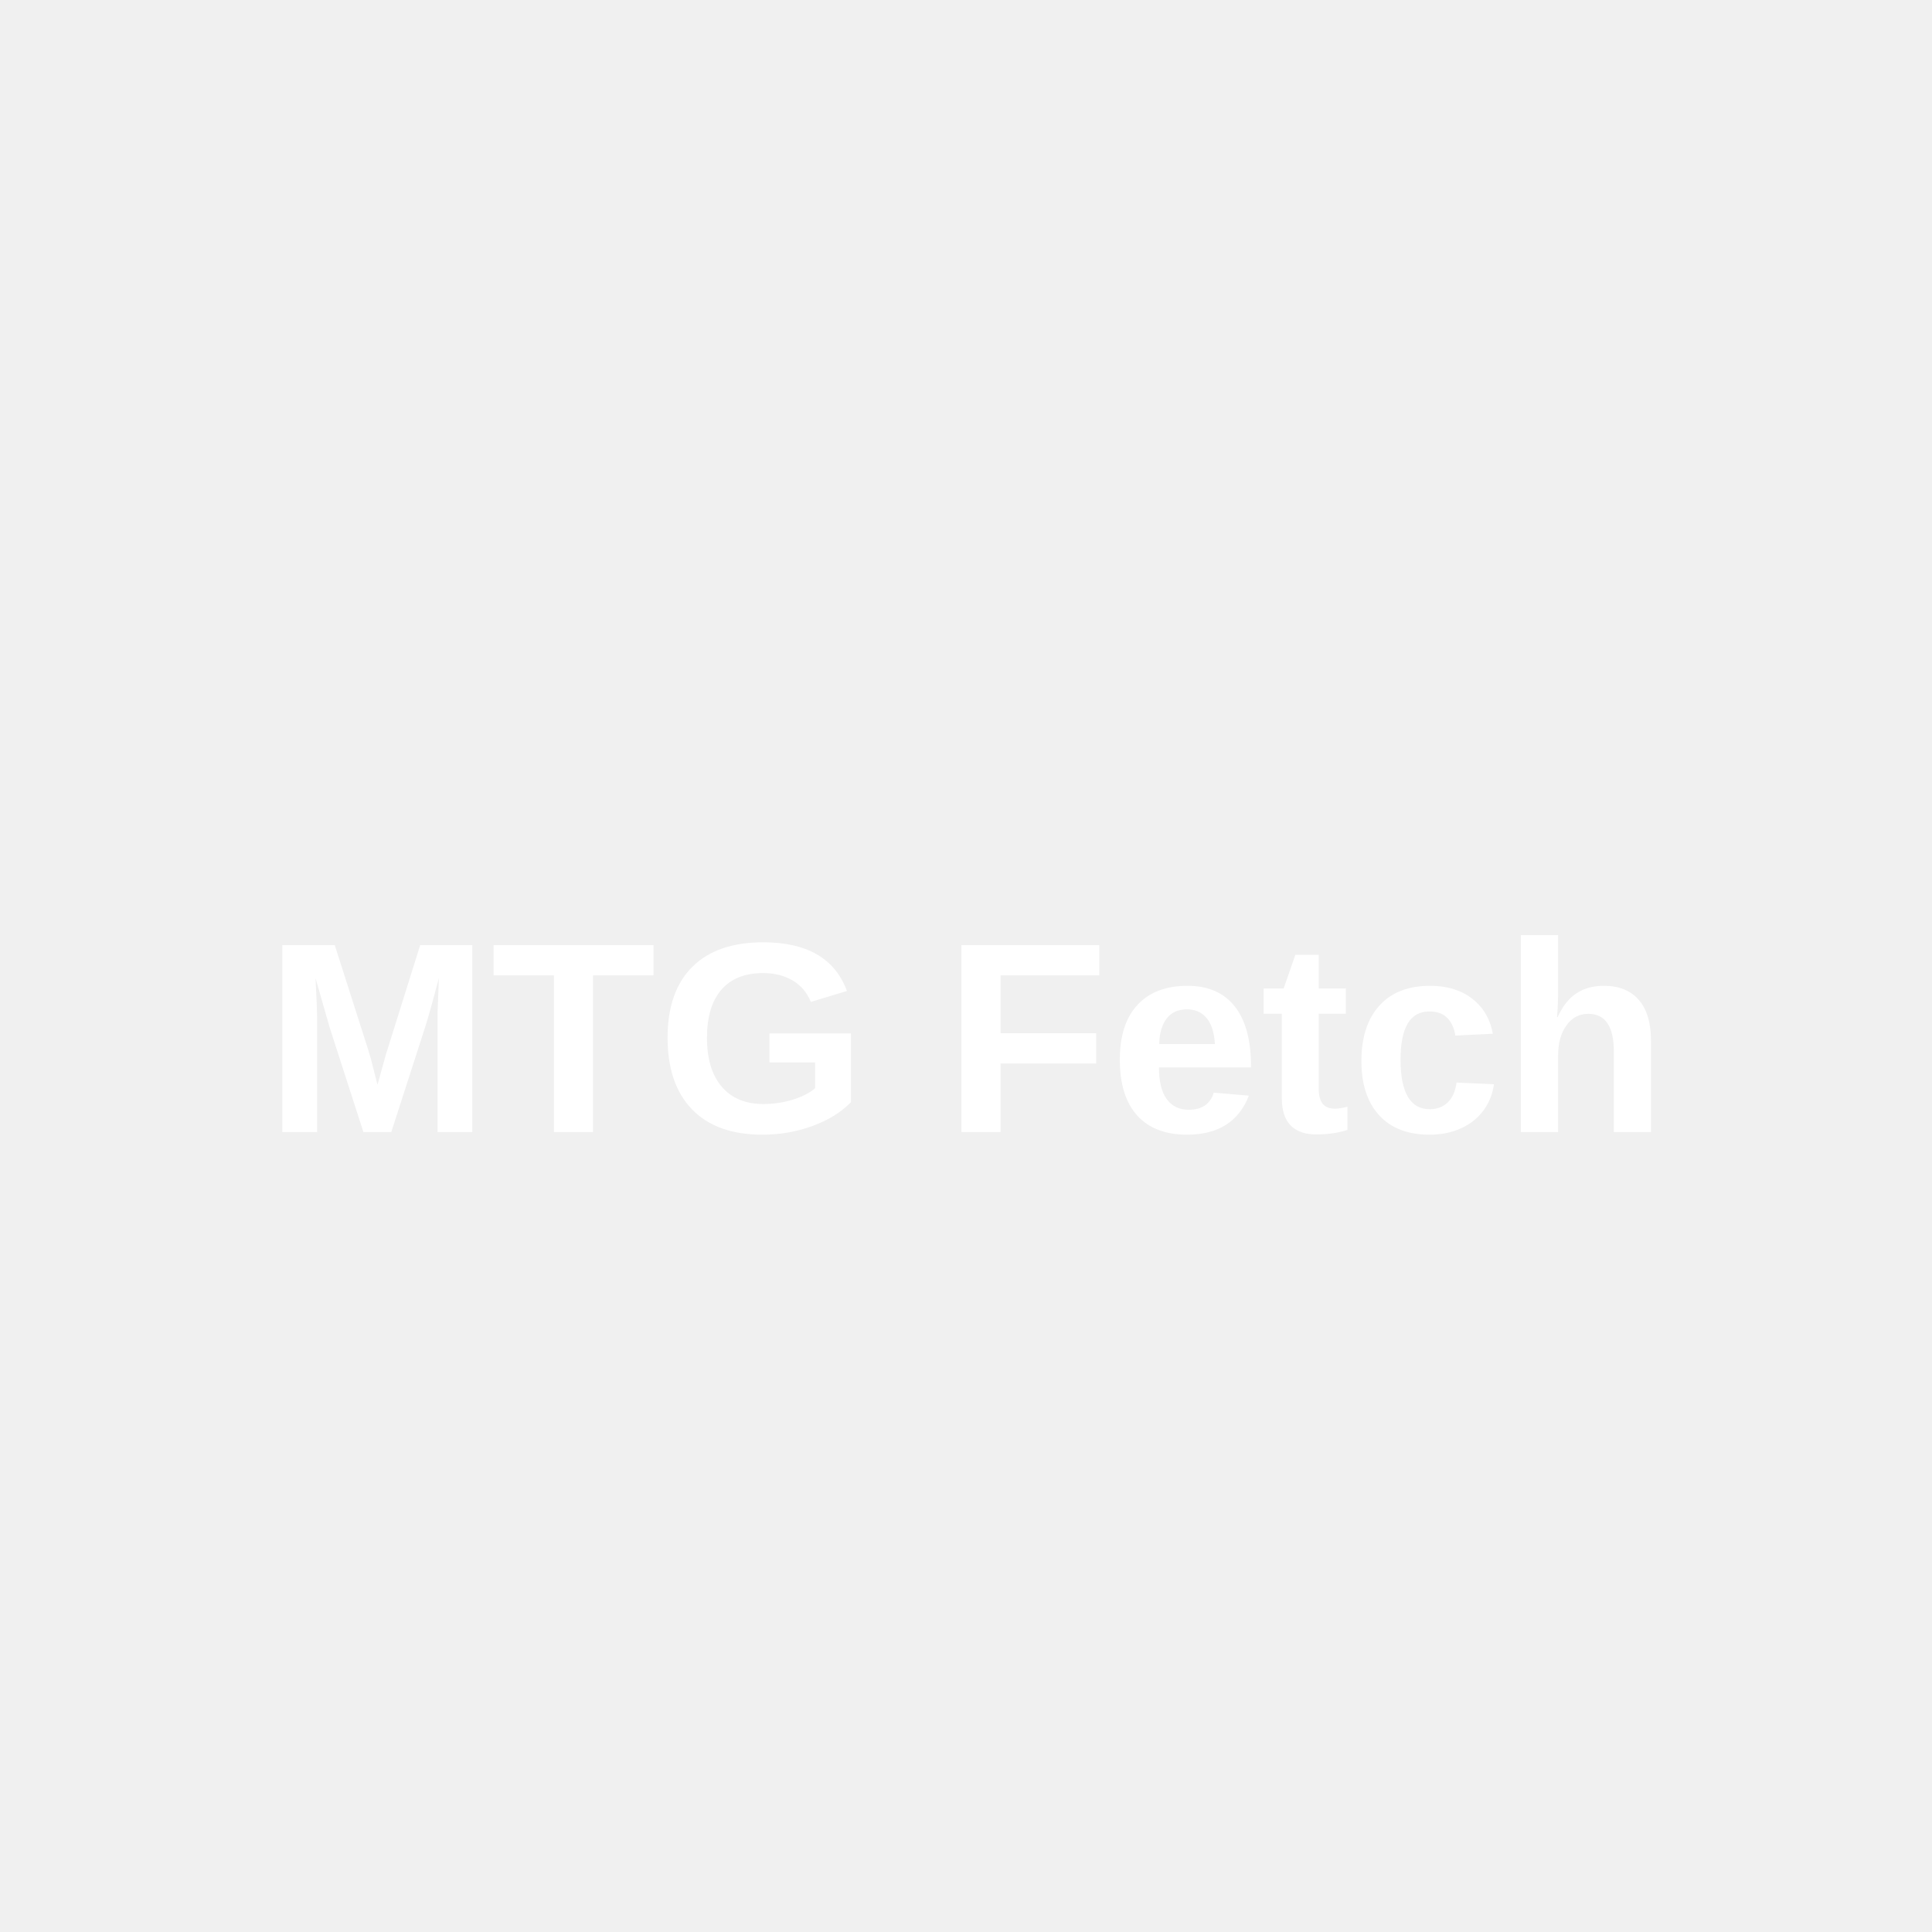
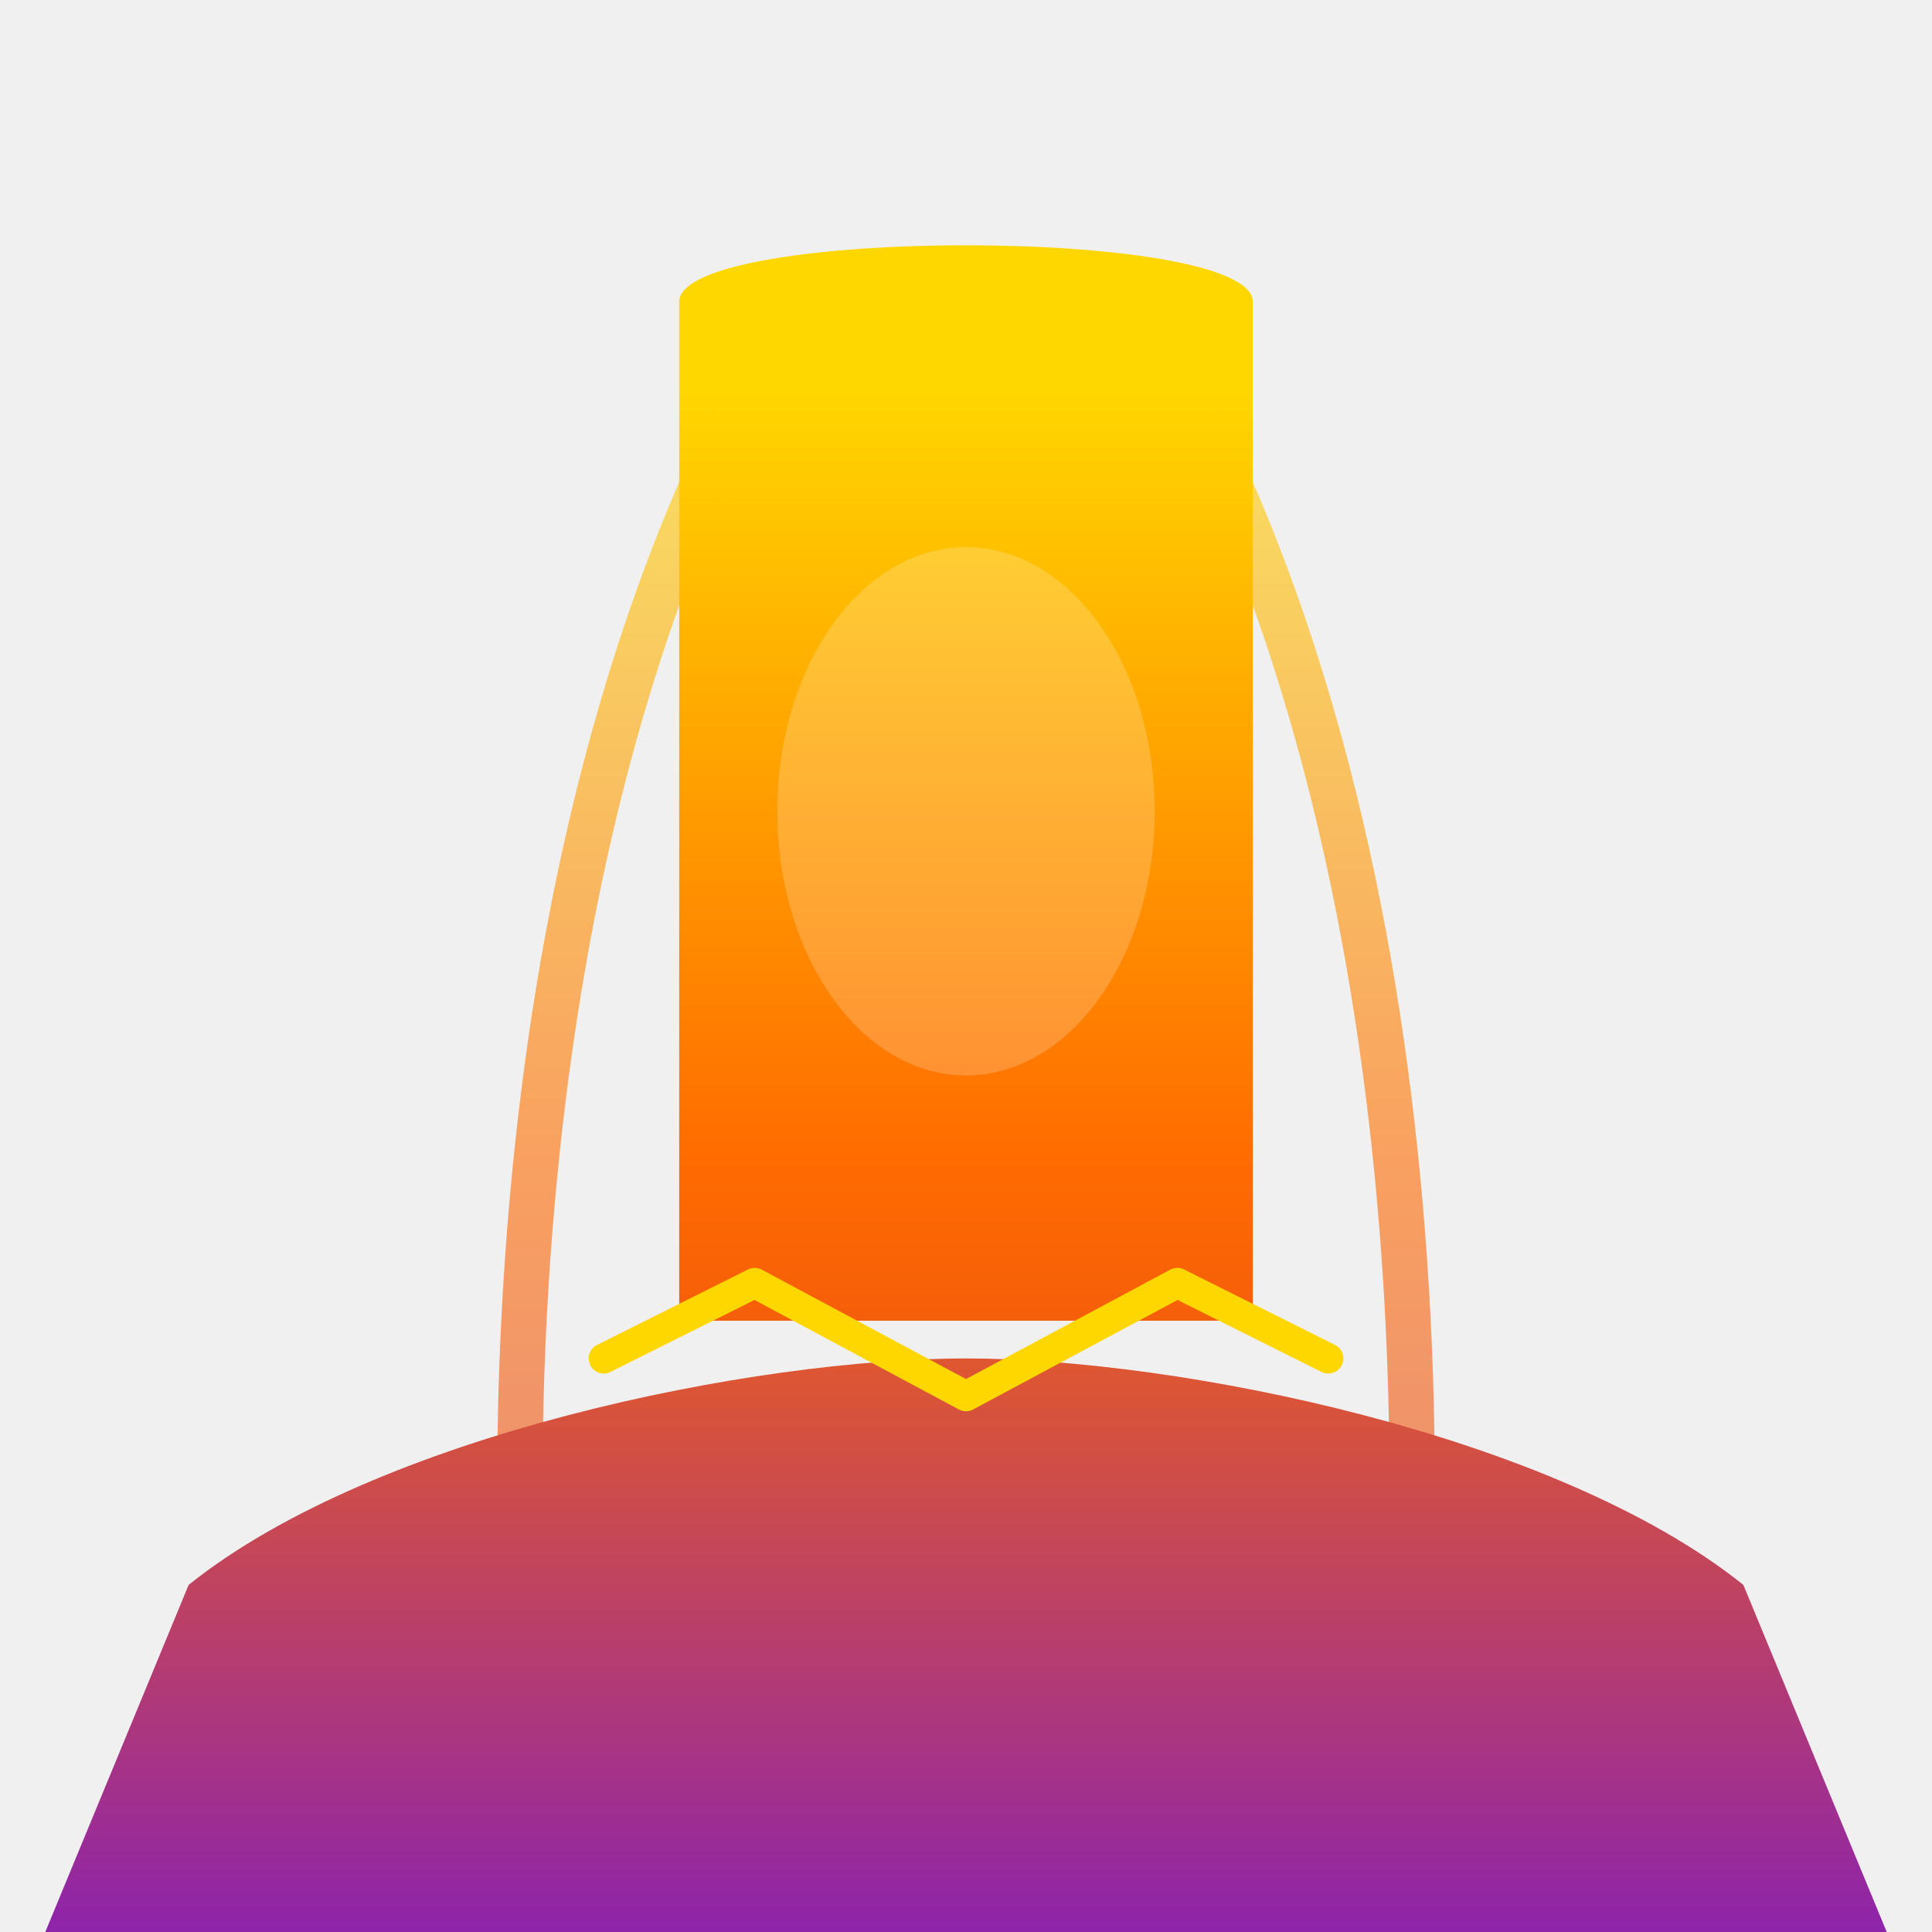
- <svg xmlns="http://www.w3.org/2000/svg" viewBox="0 0 512 512">
-   <text x="256" y="300" text-anchor="middle" font-family="Arial,sans-serif" font-size="72" font-weight="bold" fill="white">MTG Fetch</text>
+ <svg xmlns="http://www.w3.org/2000/svg" width="512" height="512" viewBox="0 0 512 512" fill="none">
+   <defs>
+     <linearGradient id="mythicGradient" x1="256" y1="0" x2="256" y2="512" gradientUnits="userSpaceOnUse">
+       <stop offset="0.2" stop-color="#FFD700" />
+       <stop offset="0.6" stop-color="#FF6B00" />
+       <stop offset="1.0" stop-color="#D32F2F" />
+     </linearGradient>
+     <linearGradient id="riftGradient" x1="256" y1="300" x2="256" y2="512" gradientUnits="userSpaceOnUse">
+       <stop offset="0" stop-color="#FF6B00" />
+       <stop offset="1" stop-color="#8E24AA" />
+     </linearGradient>
+   </defs>
+   <path d="M180 80 C 180 60, 332 60, 332 80 L 332 350 L 180 350 Z" fill="url(#mythicGradient)" />
+   <ellipse cx="256" cy="215" rx="50" ry="70" fill="#FFFFFF" fill-opacity="0.2" />
+   <path d="M140 450 C 140 450, 120 250, 200 100" stroke="url(#mythicGradient)" stroke-width="12" stroke-linecap="round" opacity="0.6" />
+   <path d="M372 450 C 372 450, 392 250, 312 100" stroke="url(#mythicGradient)" stroke-width="12" stroke-linecap="round" opacity="0.6" />
+   <path fill-rule="evenodd" clip-rule="evenodd" d="M50 420 C 100 380, 200 360, 256 360 C 312 360, 412 380, 462 420 L 500 512 L 12 512 L 50 420 Z" fill="url(#riftGradient)" />
+   <path d="M160 360 L 200 340 L 256 370 L 312 340 L 352 360" stroke="#FFD700" stroke-width="8" stroke-linecap="round" stroke-linejoin="round" />
</svg>
